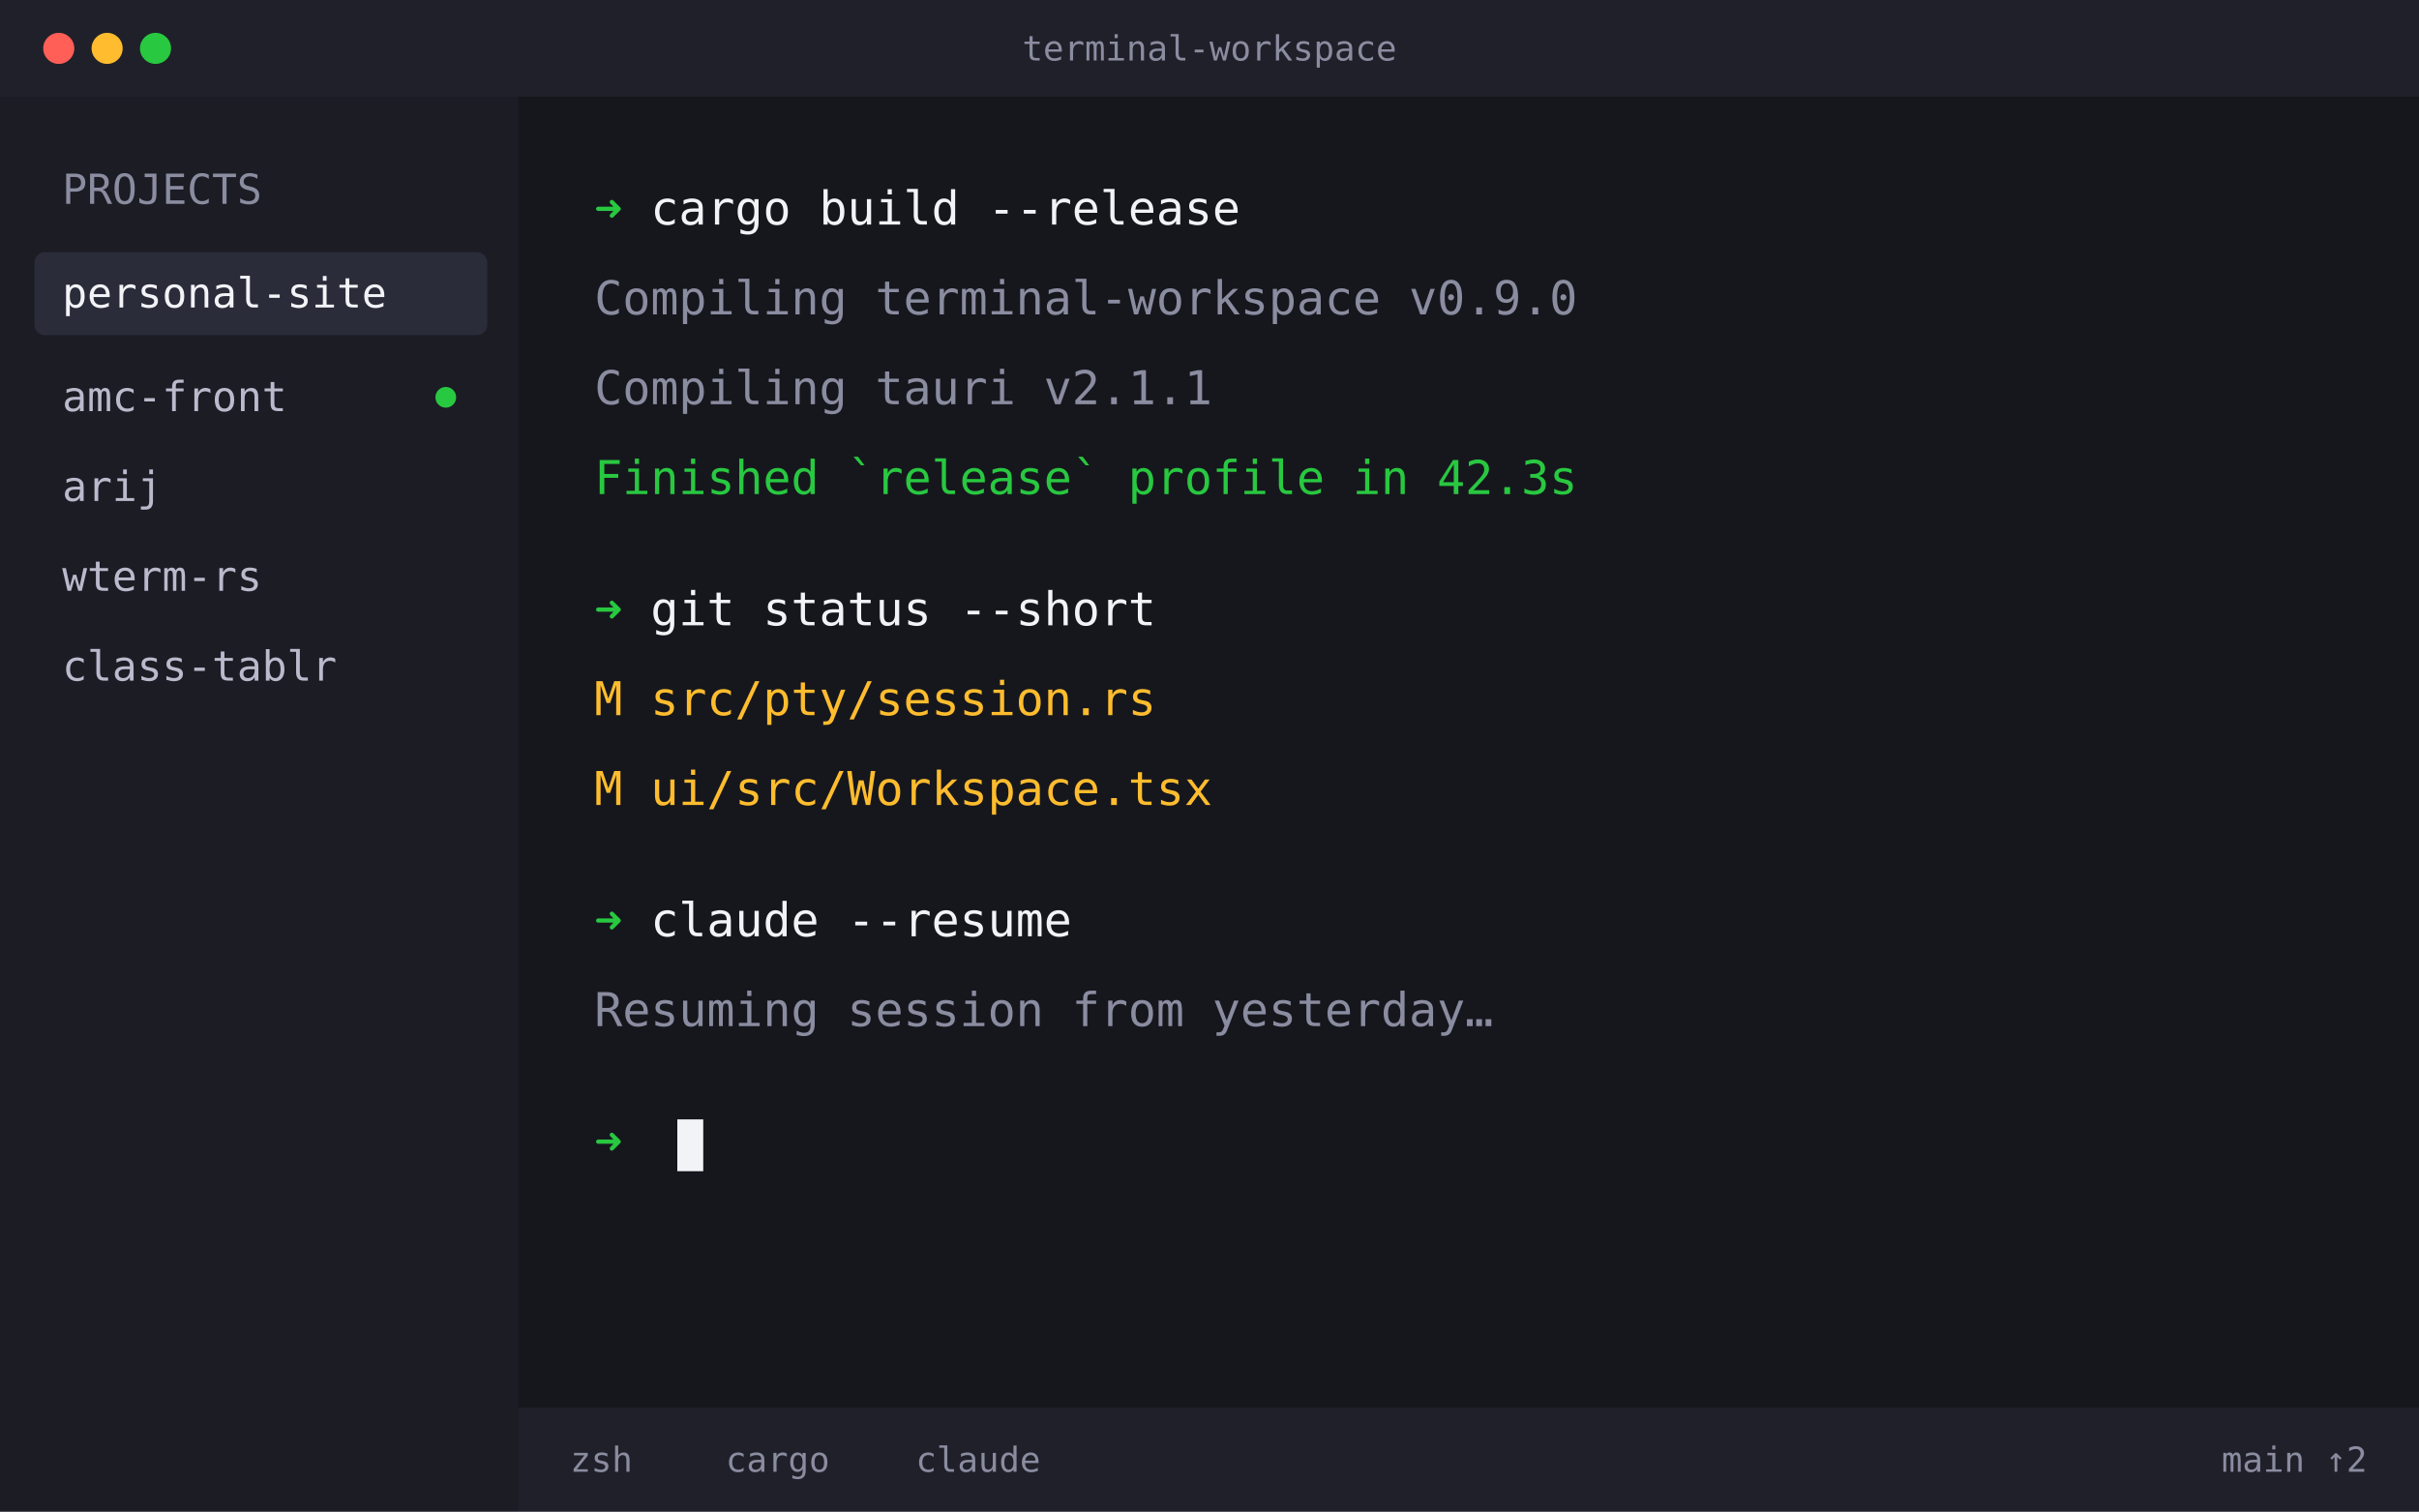
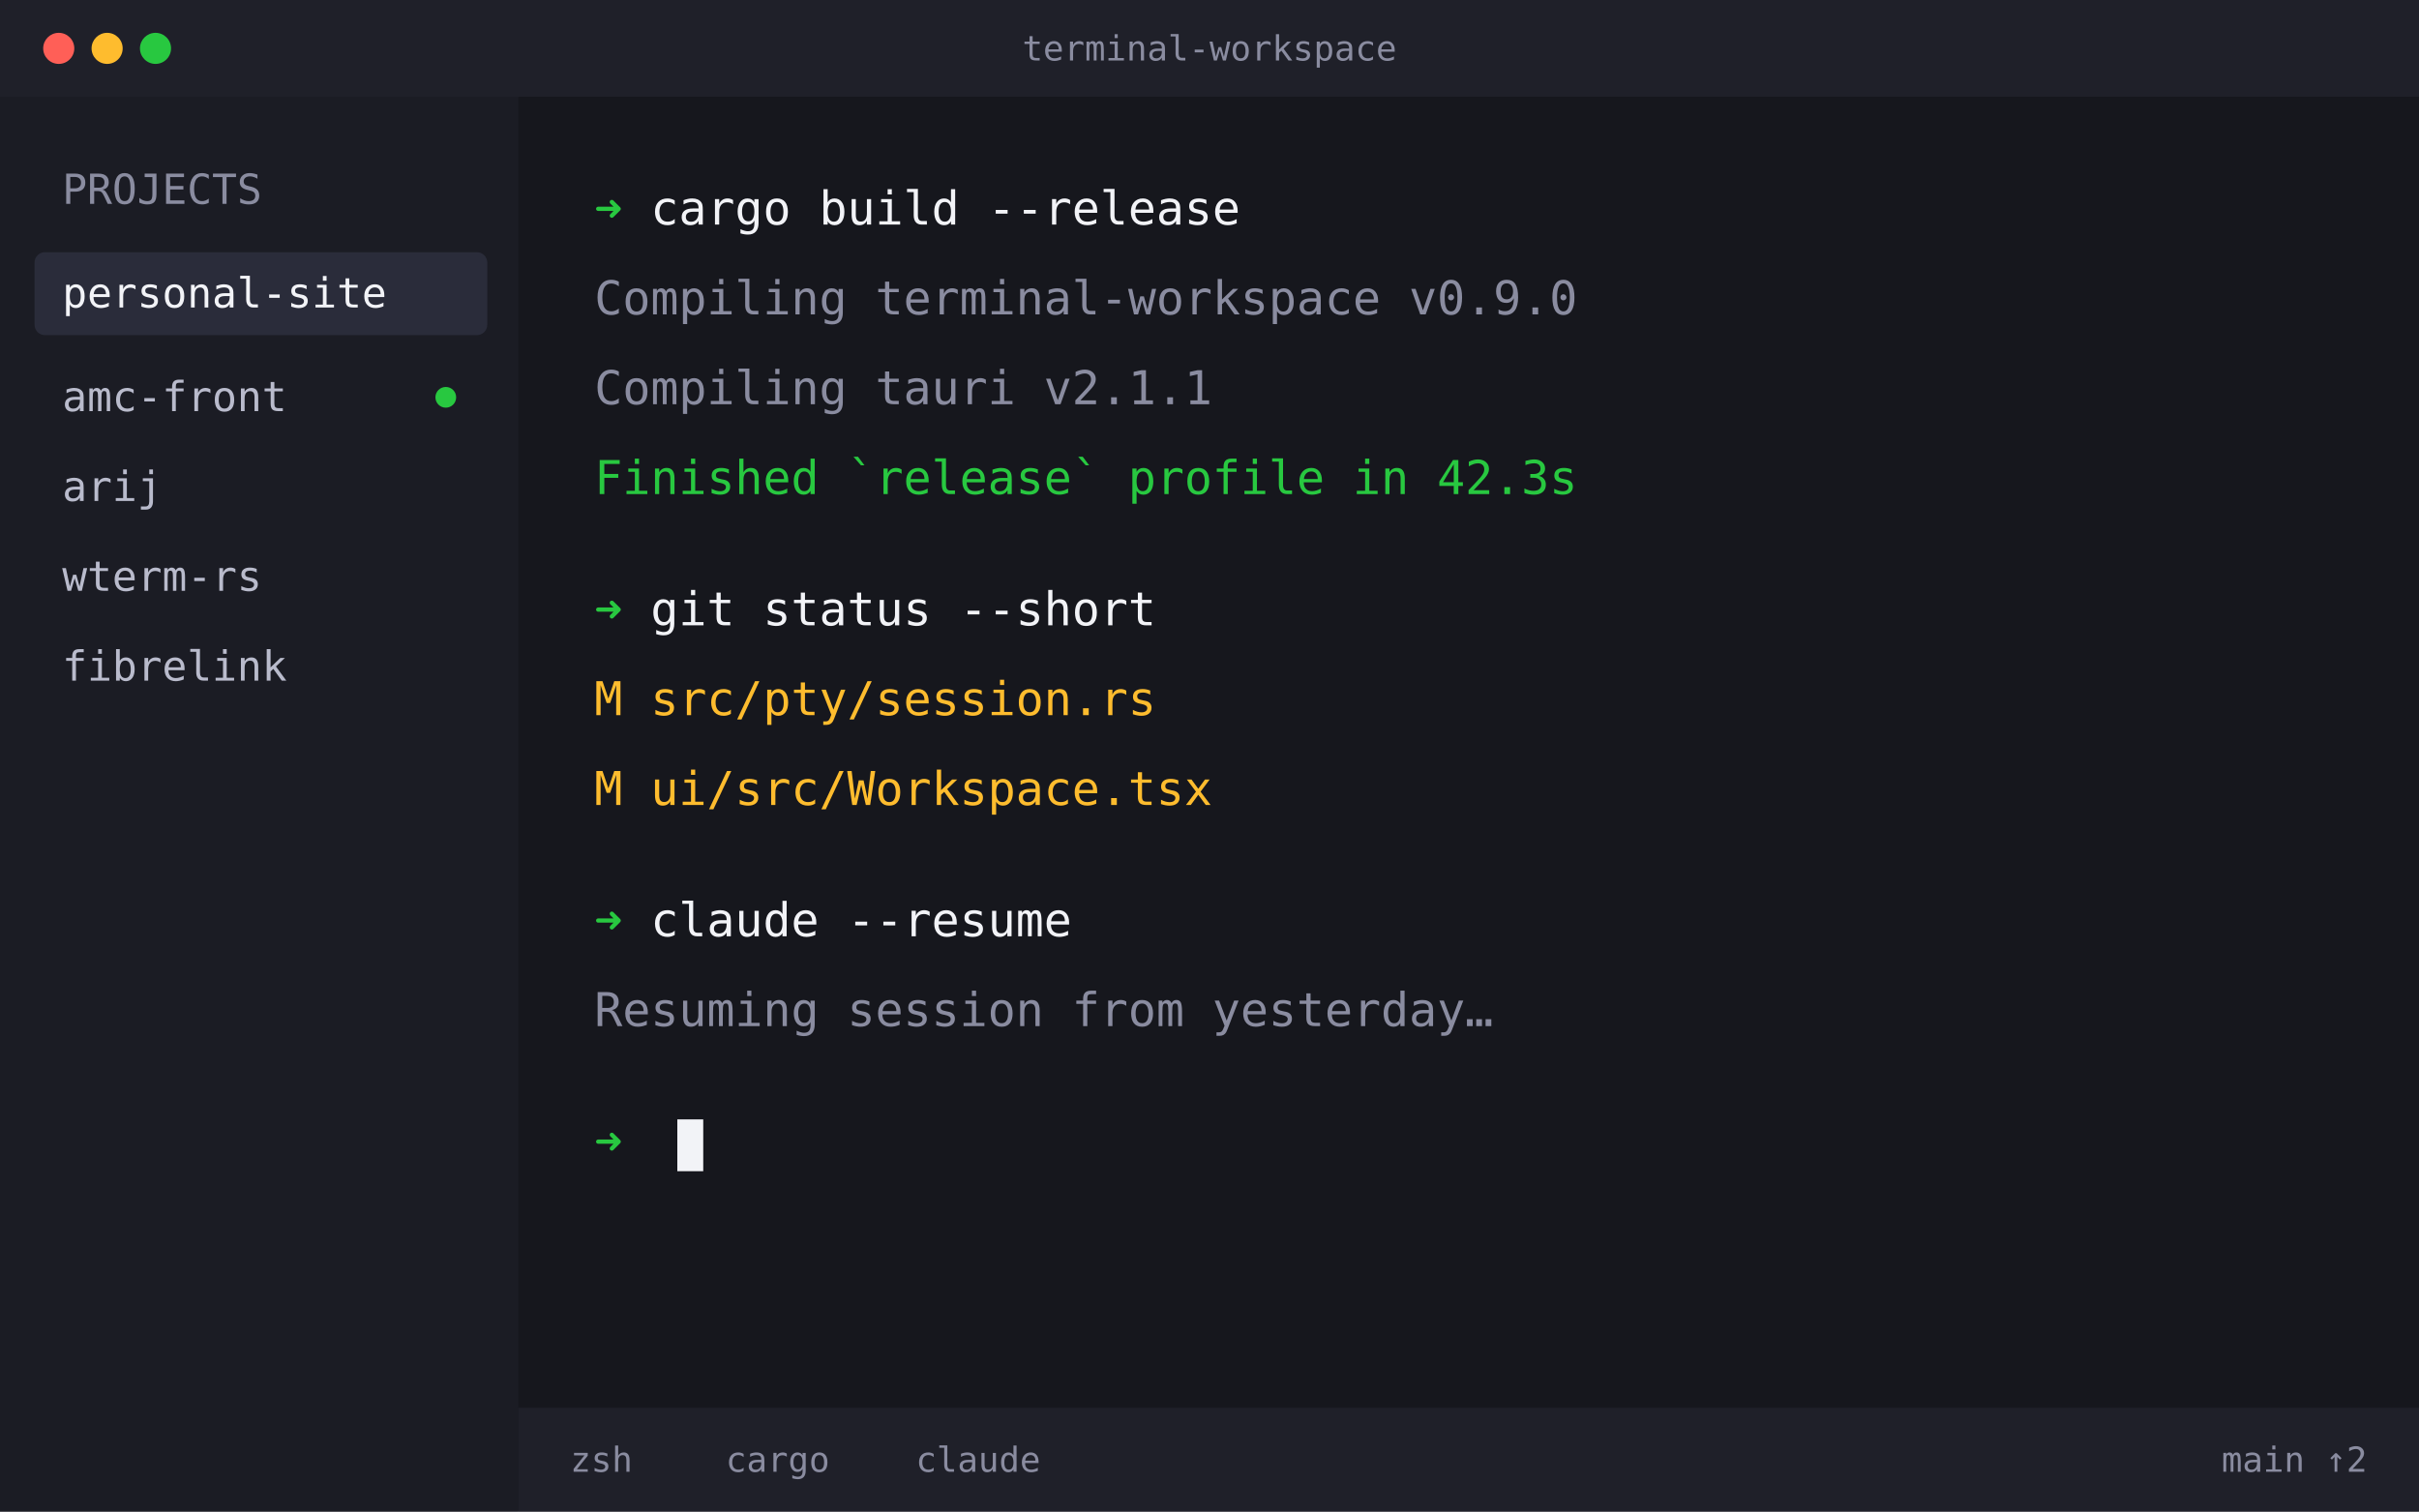
<svg xmlns="http://www.w3.org/2000/svg" width="1400" height="875" viewBox="0 0 1400 875">
  <rect width="1400" height="875" fill="#16171d" />
  <rect width="1400" height="56" fill="#1f2029" />
  <circle cx="34" cy="28" r="9" fill="#ff5f57" />
  <circle cx="62" cy="28" r="9" fill="#febc2e" />
  <circle cx="90" cy="28" r="9" fill="#28c840" />
  <text x="700" y="35" fill="#8a8ca0" font-family="Consolas, Menlo, monospace" font-size="20" text-anchor="middle">terminal-workspace</text>
  <rect y="56" width="300" height="819" fill="#1b1c24" />
  <g font-family="Consolas, Menlo, monospace" font-size="24">
    <text x="36" y="118" fill="#8a8ca0">PROJECTS</text>
    <rect x="20" y="146" width="262" height="48" rx="6" fill="#2a2c3a" />
    <text x="36" y="178" fill="#f2f3f7">personal-site</text>
    <text x="36" y="238" fill="#b9bbcc">amc-front</text>
    <circle cx="258" cy="230" r="6" fill="#28c840" />
    <text x="36" y="290" fill="#b9bbcc">arij</text>
    <text x="36" y="342" fill="#b9bbcc">wterm-rs</text>
-     <text x="36" y="394" fill="#b9bbcc">class-tablr</text>
+     <text x="36" y="394" fill="#b9bbcc">fibrelink</text>
  </g>
  <g font-family="Consolas, Menlo, monospace" font-size="27">
    <text x="344" y="130" fill="#f2f3f7">
      <tspan fill="#28c840">➜</tspan>  cargo build --release</text>
    <text x="344" y="182" fill="#8a8ca0">   Compiling terminal-workspace v0.9.0</text>
    <text x="344" y="234" fill="#8a8ca0">   Compiling tauri v2.1.1</text>
    <text x="344" y="286" fill="#28c840">    Finished `release` profile in 42.3s</text>
    <text x="344" y="362" fill="#f2f3f7">
      <tspan fill="#28c840">➜</tspan>  git status --short</text>
    <text x="344" y="414" fill="#febc2e">   M src/pty/session.rs</text>
    <text x="344" y="466" fill="#febc2e">   M ui/src/Workspace.tsx</text>
    <text x="344" y="542" fill="#f2f3f7">
      <tspan fill="#28c840">➜</tspan>  claude --resume</text>
    <text x="344" y="594" fill="#8a8ca0">   Resuming session from yesterday…</text>
    <text x="344" y="670" fill="#f2f3f7">
      <tspan fill="#28c840">➜</tspan>
    </text>
    <rect x="392" y="648" width="15" height="30" fill="#f2f3f7" />
  </g>
  <rect x="300" y="815" width="1100" height="60" fill="#1f2029" />
  <g font-family="Consolas, Menlo, monospace" font-size="20" fill="#8a8ca0">
    <text x="330" y="852">zsh</text>
    <text x="420" y="852">cargo</text>
    <text x="530" y="852">claude</text>
    <text x="1370" y="852" text-anchor="end">main ↑2</text>
  </g>
</svg>
